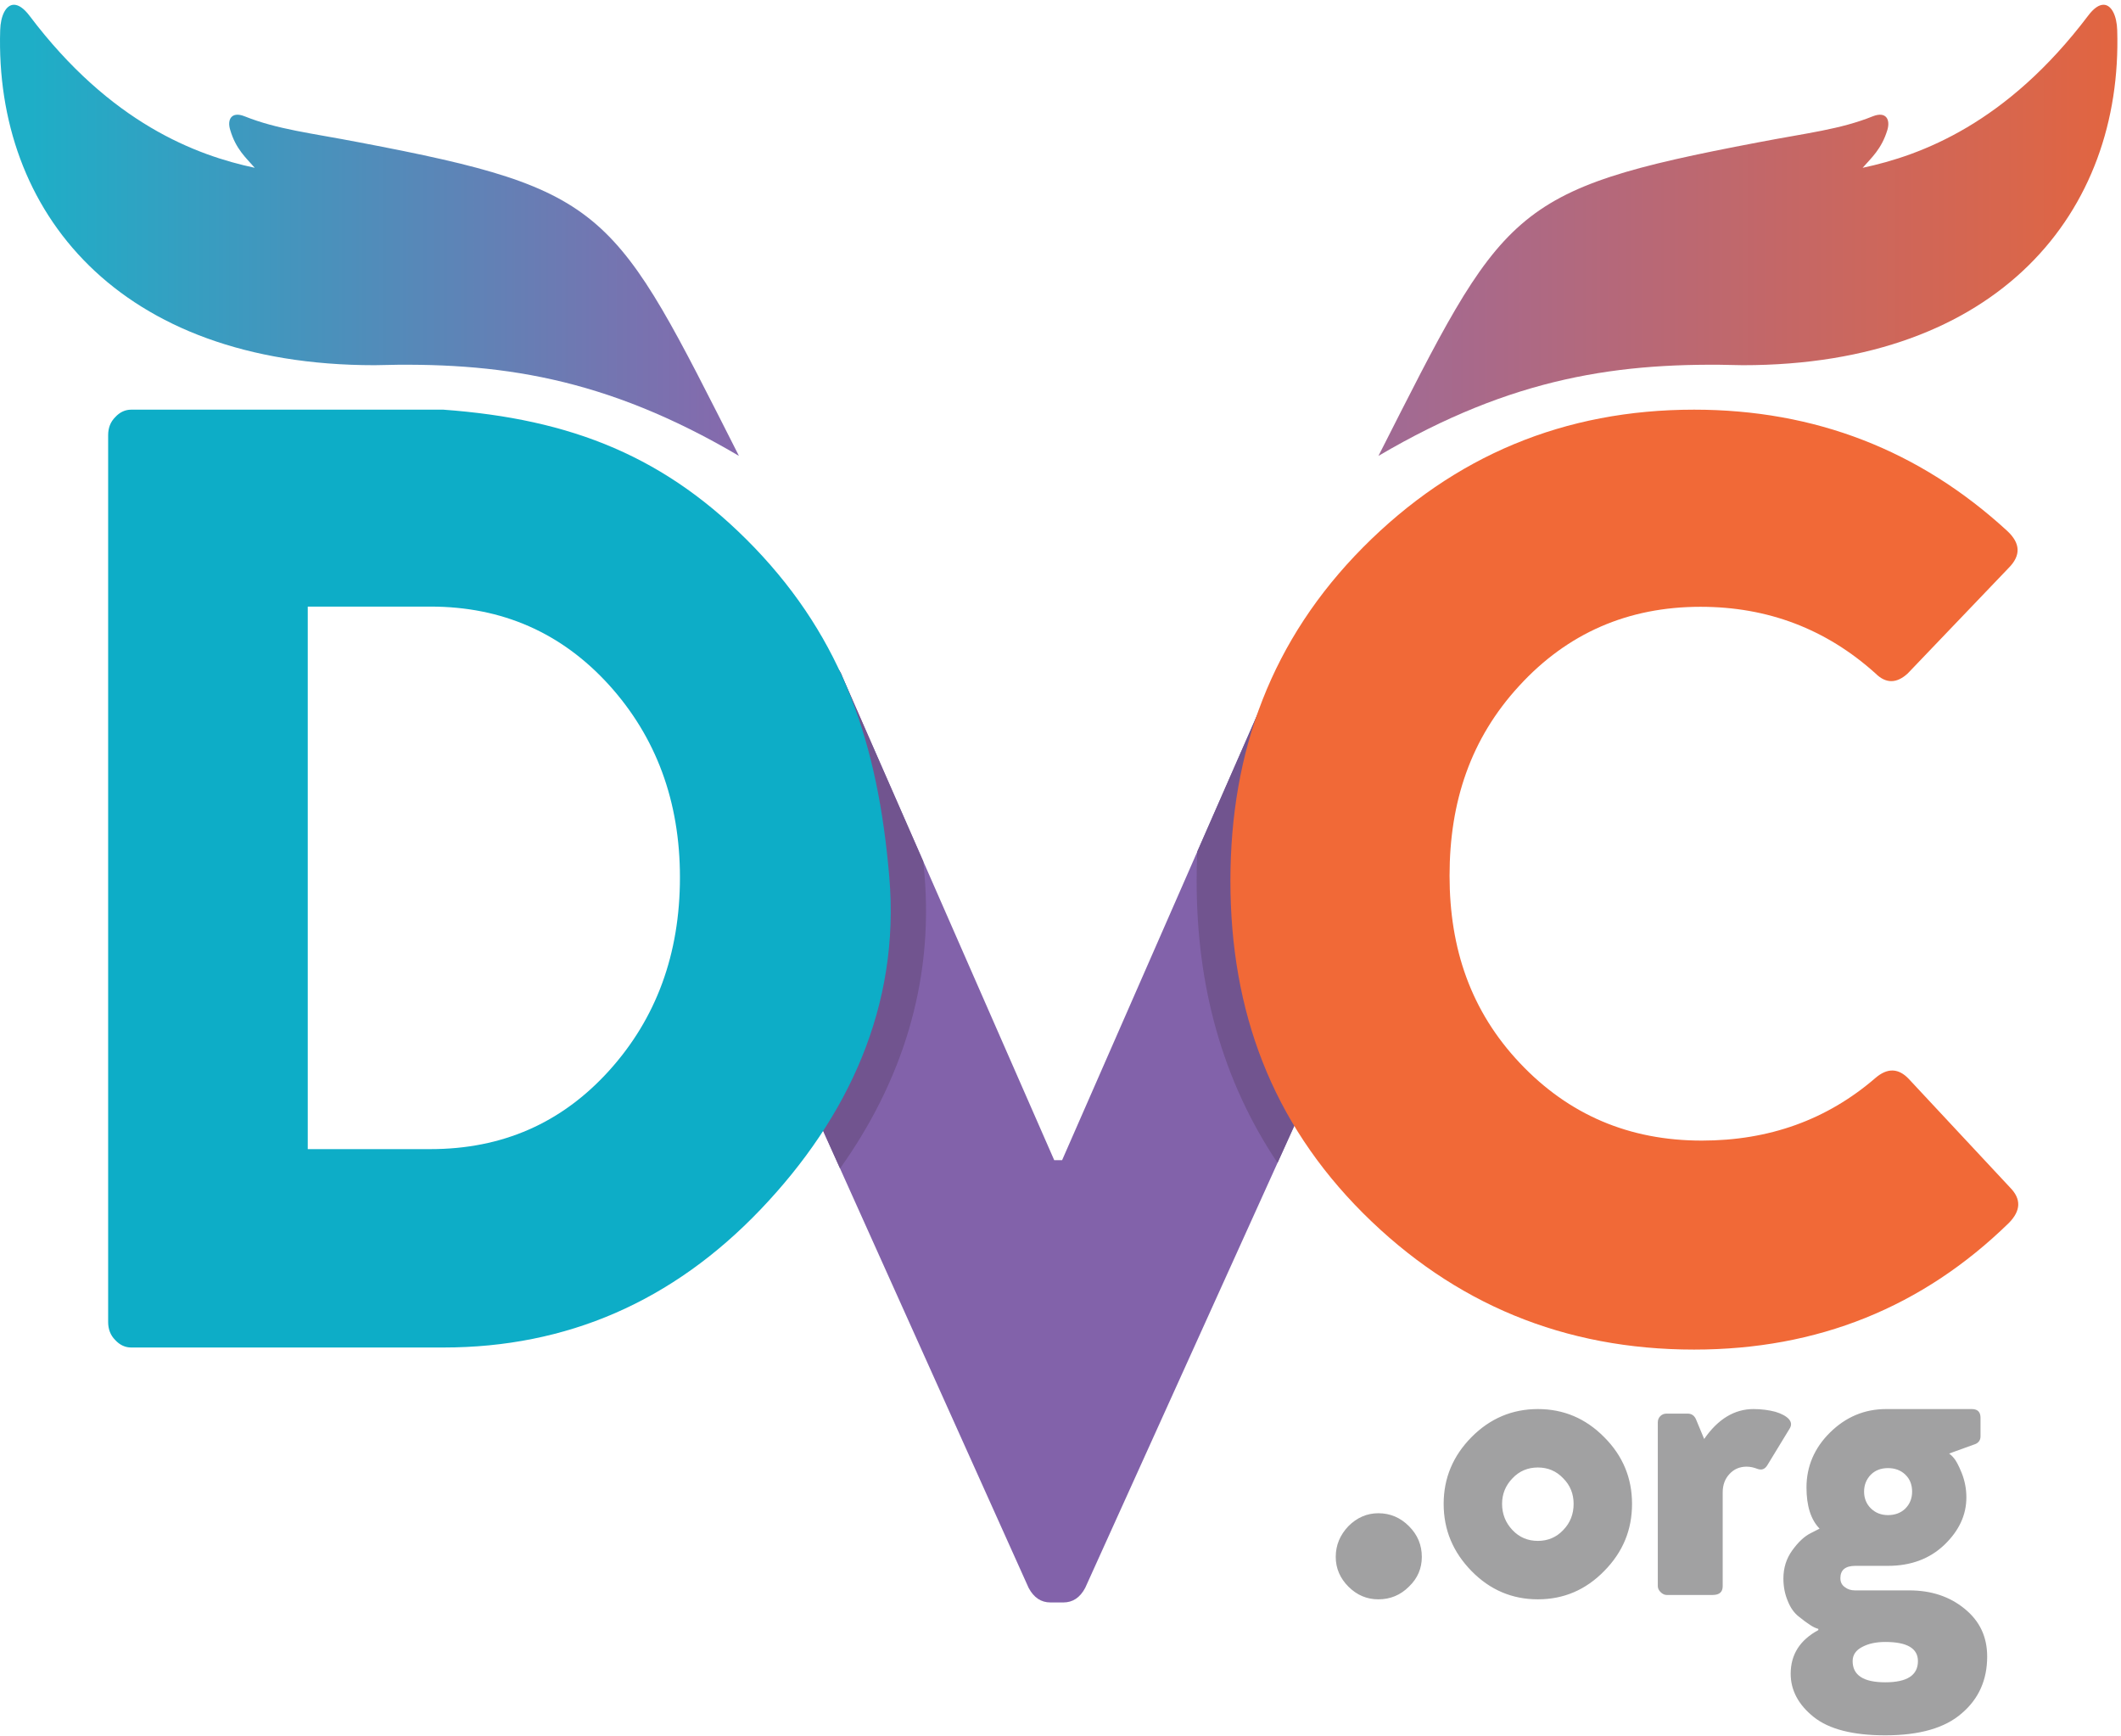
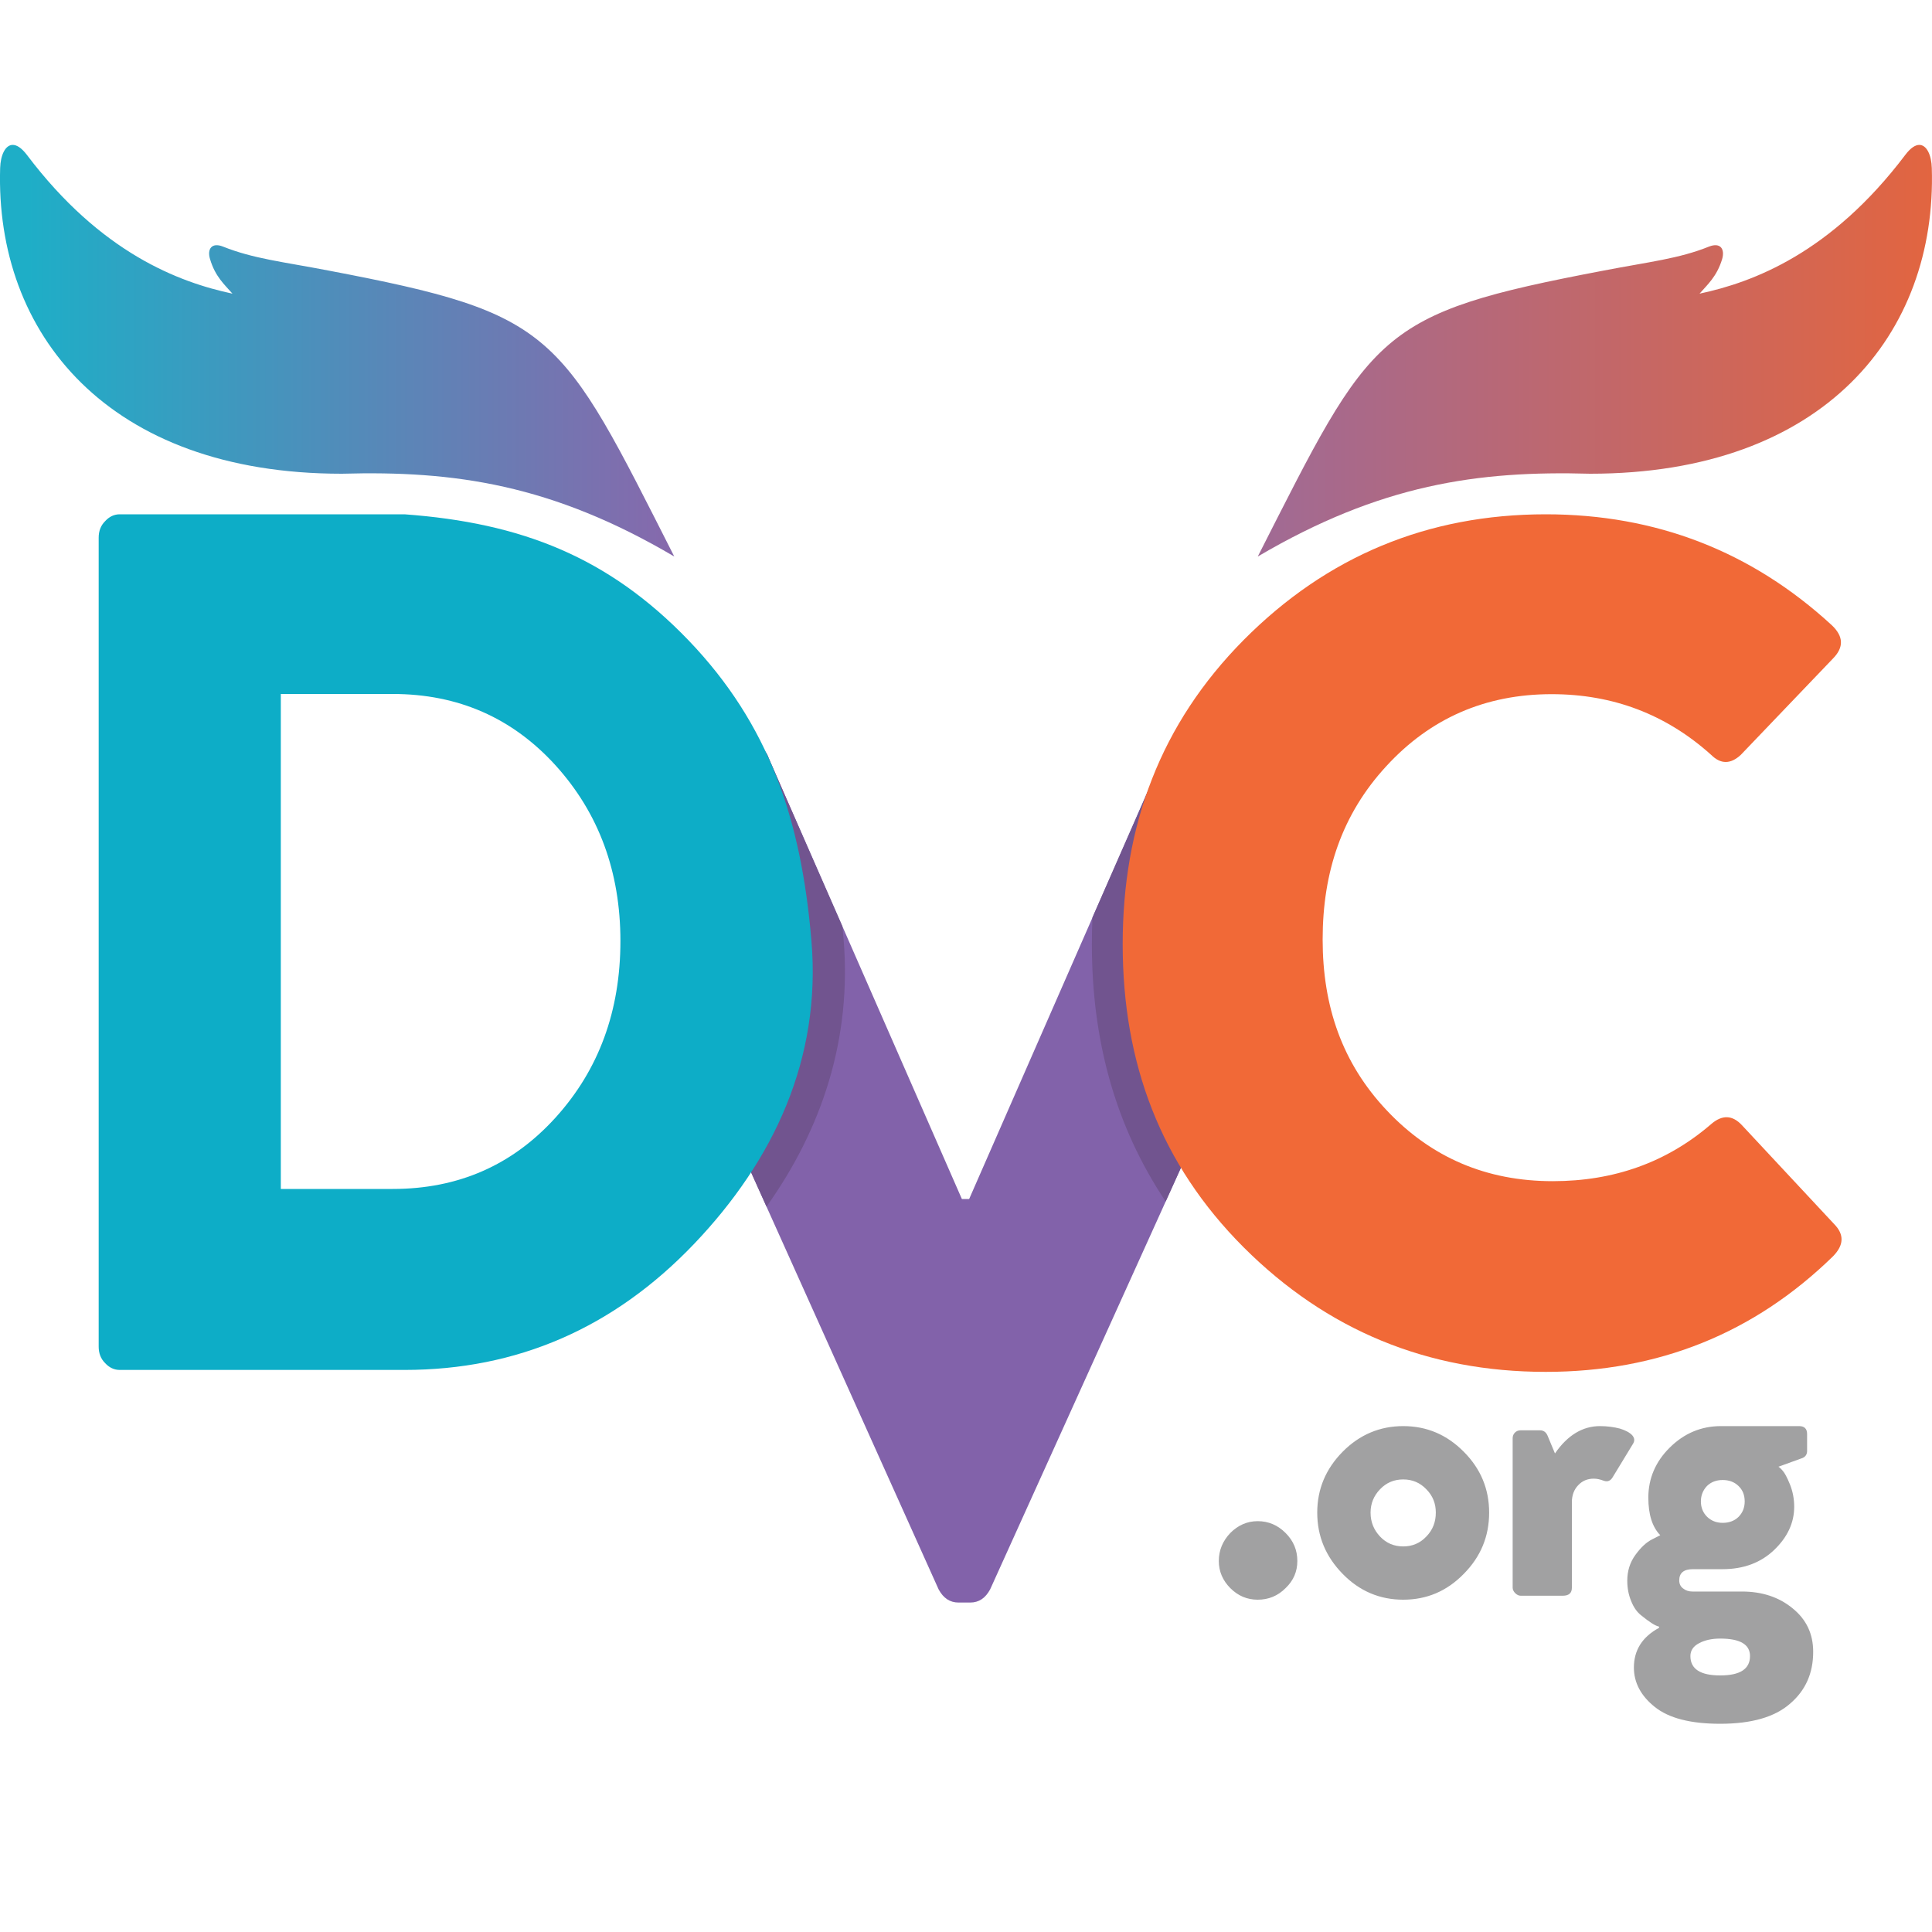
- <svg xmlns="http://www.w3.org/2000/svg" width="424" height="347" viewBox="0 0 424 347" fill="none">
-   <path d="M300.274 300.604C300.274 302.64 300.981 304.386 302.353 305.841C303.725 307.296 305.429 308.003 307.424 308.003C309.418 308.003 311.122 307.296 312.494 305.841C313.908 304.386 314.574 302.64 314.574 300.604C314.574 298.61 313.908 296.906 312.494 295.491C311.122 294.037 309.418 293.33 307.424 293.33C305.429 293.33 303.725 294.037 302.353 295.491C300.981 296.906 300.274 298.61 300.274 300.604ZM288.595 300.604C288.595 295.45 290.465 291.003 294.164 287.261C297.864 283.521 302.311 281.65 307.424 281.65C312.577 281.65 316.983 283.521 320.684 287.261C324.424 291.003 326.253 295.45 326.253 300.604C326.253 305.799 324.424 310.247 320.684 314.029C316.983 317.812 312.577 319.682 307.424 319.682C302.311 319.682 297.864 317.812 294.164 314.029C290.465 310.247 288.595 305.799 288.595 300.604ZM331.406 317.065V284.31C331.406 283.811 331.573 283.396 331.906 283.064C332.238 282.73 332.653 282.564 333.153 282.564H337.392C338.141 282.564 338.681 282.938 339.013 283.645L340.675 287.635C343.419 283.645 346.744 281.65 350.527 281.65C352.149 281.65 353.604 281.858 354.89 282.191C356.138 282.564 357.053 283.064 357.593 283.645C358.134 284.268 358.176 284.892 357.759 285.557L353.353 292.79C352.855 293.662 352.19 293.912 351.358 293.62C350.611 293.33 349.903 293.163 349.155 293.163C347.784 293.163 346.62 293.662 345.747 294.619C344.833 295.575 344.376 296.821 344.376 298.317V317.065C344.376 318.228 343.71 318.809 342.381 318.809H333.153C332.737 318.809 332.321 318.601 331.948 318.228C331.616 317.895 331.406 317.48 331.406 317.065ZM373.97 294.785C373.097 295.7 372.64 296.821 372.64 298.151C372.64 299.482 373.097 300.604 373.97 301.477C374.884 302.391 376.048 302.848 377.42 302.848C378.791 302.848 379.956 302.433 380.87 301.559C381.785 300.645 382.242 299.523 382.242 298.151C382.242 296.738 381.785 295.616 380.87 294.743C379.956 293.87 378.791 293.454 377.42 293.454C376.048 293.454 374.884 293.87 373.97 294.785ZM370.353 332.027C370.353 334.854 372.515 336.268 376.88 336.268C381.245 336.268 383.405 334.854 383.405 332.027C383.405 329.491 381.245 328.204 376.88 328.204C375.05 328.204 373.512 328.536 372.266 329.201C370.977 329.866 370.353 330.822 370.353 332.027ZM356.513 315.527C356.513 313.406 357.094 311.536 358.3 309.873C359.504 308.211 360.71 307.088 361.958 306.465L363.744 305.55C361.999 303.763 361.127 301.02 361.127 297.32C361.127 293.122 362.707 289.424 365.824 286.348C368.983 283.23 372.723 281.65 377.046 281.65H394.171C395.335 281.65 395.917 282.232 395.917 283.396V287.095C395.917 287.801 395.584 288.342 394.919 288.633L389.64 290.544C389.89 290.71 390.222 291.003 390.595 291.459C390.971 291.875 391.511 292.831 392.134 294.369C392.758 295.907 393.09 297.57 393.09 299.315C393.09 302.807 391.635 305.965 388.684 308.792C385.775 311.577 381.992 312.991 377.42 312.991H370.895C368.9 312.991 367.902 313.821 367.902 315.442C367.902 316.233 368.192 316.814 368.775 317.231C369.356 317.688 370.021 317.895 370.811 317.895H381.66C386.024 317.895 389.724 319.101 392.716 321.552C395.751 324.005 397.247 327.164 397.247 331.112C397.247 335.769 395.584 339.551 392.177 342.461C388.809 345.412 383.697 346.867 376.88 346.867C370.438 346.867 365.656 345.661 362.58 343.208C359.504 340.757 357.967 337.847 357.967 334.564C357.967 330.738 359.797 327.829 363.495 325.834V325.585C362.997 325.461 362.458 325.211 361.833 324.794C361.252 324.421 360.503 323.881 359.589 323.132C358.674 322.426 357.926 321.386 357.385 320.014C356.804 318.643 356.513 317.148 356.513 315.527ZM267.022 311.204C267.022 308.834 267.895 306.798 269.558 305.052C271.262 303.348 273.257 302.474 275.542 302.474C277.912 302.474 279.948 303.348 281.652 305.052C283.398 306.798 284.23 308.834 284.23 311.204C284.23 313.489 283.398 315.484 281.652 317.148C279.948 318.852 277.912 319.682 275.542 319.682C273.257 319.682 271.262 318.852 269.558 317.148C267.895 315.484 267.022 313.489 267.022 311.204Z" fill="#A1A1A2" />
-   <path d="M278.993 180.271L216.936 317.398C215.897 319.35 214.442 320.307 212.571 320.307H209.994C208.124 320.307 206.669 319.35 205.63 317.398L140.995 173.662L164.023 132.345C166.267 132.345 167.722 133.302 168.387 135.255L210.743 231.897H212.323L254.677 135.255C255.343 133.302 256.798 132.345 259.042 132.345L278.993 180.271Z" fill="#8262AA" />
-   <path d="M167.93 233.558L140.995 173.662L164.023 132.345C166.268 132.345 167.722 133.302 168.387 135.255L184.556 172.166C184.639 173.039 184.722 173.87 184.806 174.744C186.676 196.69 180.109 216.474 167.93 233.558ZM278.993 180.271L255.385 232.435C244.329 215.934 239.215 197.064 239.215 176.072C239.215 174.119 239.256 172.166 239.34 170.213L254.678 135.255C255.343 133.302 256.798 132.345 259.042 132.345L278.993 180.271Z" fill="#71548F" />
-   <path d="M272.484 242.496C254.278 224.29 245.966 202.177 245.966 176.073C245.966 150.012 254.278 127.775 272.484 109.403C290.69 91.072 312.761 81.886 338.655 81.886C362.806 81.886 383.714 89.991 401.296 106.161C403.914 108.612 403.998 111.024 401.587 113.475L381.386 134.591C379.142 136.669 376.979 136.669 374.902 134.591C365.05 125.737 353.412 121.29 339.944 121.29C325.438 121.29 313.343 126.569 303.7 137.086C294.015 147.601 289.775 160.238 289.775 175.035C289.775 189.665 294.057 202.134 303.824 212.485C313.592 222.835 325.688 227.989 340.194 227.989C353.661 227.989 365.217 223.832 374.902 215.478C377.312 213.399 379.557 213.483 381.635 215.727L401.836 237.383C404.081 239.669 403.998 241.996 401.587 244.449C384.295 261.324 363.346 269.762 338.655 269.762C312.761 269.762 290.69 260.659 272.484 242.496Z" fill="#F16937" />
-   <path d="M61.522 130.06V188.585V229.693H86.046C100.385 229.693 112.273 224.498 121.75 214.023C131.186 203.589 135.924 190.705 135.924 175.367C135.924 160.195 131.186 147.351 121.75 136.919C112.273 126.486 100.385 121.248 86.046 121.248H61.522V121.29V130.06ZM21.619 264.233V188.585V128.73V119.753V103.376V86.998C21.619 85.543 22.076 84.338 23.032 83.383C23.947 82.384 25.027 81.886 26.233 81.886H88.623C114.227 83.756 133.306 91.238 150.887 109.527C168.429 127.858 175.536 148.599 177.781 175.367C179.942 201.055 169.592 223.375 152.052 241.747C134.469 260.161 113.313 269.347 88.623 269.347H26.233C25.027 269.347 23.947 268.847 23.032 267.85C22.076 266.894 21.619 265.688 21.619 264.233Z" fill="#0DADC7" />
-   <path d="M417.421 3.149C401.165 24.643 384.119 31.047 372.351 33.542C374.098 31.546 376.136 29.8 377.299 25.974C377.923 23.854 377.008 22.233 374.431 23.23C367.819 25.891 361.334 26.557 351.397 28.469C301.338 37.991 300.673 41.69 275.56 91.126C302.419 75.327 323.748 72.292 348.403 72.998C399.751 72.998 424.365 42.19 423.242 6.017C423.161 3.202 422.128 0.95 420.498 0.951C419.626 0.951 418.581 1.597 417.421 3.149Z" fill="url(#paint0_linear)" />
-   <path d="M0.037 6.017C-1.086 42.19 23.569 72.998 74.876 72.998C99.531 72.291 120.902 75.326 147.719 91.126C122.648 41.69 121.941 37.991 71.882 28.468C61.987 26.557 55.5 25.891 48.849 23.23C46.313 22.231 45.356 23.854 46.021 25.974C47.143 29.8 49.181 31.545 50.927 33.541C39.202 31.046 22.114 24.643 5.9 3.149C4.725 1.598 3.671 0.951 2.792 0.951C1.151 0.951 0.118 3.202 0.037 6.017Z" fill="url(#paint1_linear)" />
+ <svg xmlns="http://www.w3.org/2000/svg" width="40" height="40" viewBox="0 0 40 40" fill="none">
+   <path d="M28.376 31.317C28.376 31.51 28.443 31.675 28.572 31.812C28.702 31.95 28.863 32.017 29.052 32.017C29.24 32.017 29.401 31.95 29.531 31.812C29.664 31.675 29.727 31.51 29.727 31.317C29.727 31.129 29.664 30.968 29.531 30.834C29.401 30.697 29.24 30.63 29.052 30.63C28.863 30.63 28.702 30.697 28.572 30.834C28.443 30.968 28.376 31.129 28.376 31.317ZM27.272 31.317C27.272 30.83 27.449 30.41 27.799 30.056C28.148 29.703 28.569 29.526 29.052 29.526C29.539 29.526 29.955 29.703 30.305 30.056C30.658 30.41 30.831 30.83 30.831 31.317C30.831 31.808 30.658 32.229 30.305 32.586C29.955 32.944 29.539 33.12 29.052 33.12C28.569 33.12 28.148 32.944 27.799 32.586C27.449 32.229 27.272 31.808 27.272 31.317ZM31.318 32.873V29.777C31.318 29.73 31.334 29.691 31.365 29.66C31.397 29.628 31.436 29.613 31.483 29.613H31.884C31.954 29.613 32.005 29.648 32.037 29.715L32.194 30.092C32.453 29.715 32.767 29.526 33.125 29.526C33.278 29.526 33.416 29.546 33.537 29.577C33.655 29.613 33.742 29.66 33.793 29.715C33.844 29.774 33.848 29.833 33.808 29.895L33.392 30.579C33.345 30.661 33.282 30.685 33.203 30.657C33.133 30.63 33.066 30.614 32.995 30.614C32.866 30.614 32.756 30.661 32.673 30.752C32.587 30.842 32.544 30.96 32.544 31.101V32.873C32.544 32.983 32.481 33.038 32.355 33.038H31.483C31.444 33.038 31.404 33.018 31.369 32.983C31.338 32.951 31.318 32.912 31.318 32.873ZM35.34 30.767C35.258 30.854 35.215 30.96 35.215 31.085C35.215 31.211 35.258 31.317 35.34 31.4C35.427 31.486 35.537 31.529 35.666 31.529C35.796 31.529 35.906 31.49 35.992 31.408C36.079 31.321 36.122 31.215 36.122 31.085C36.122 30.952 36.079 30.846 35.992 30.764C35.906 30.681 35.796 30.642 35.666 30.642C35.537 30.642 35.427 30.681 35.34 30.767ZM34.998 34.287C34.998 34.554 35.203 34.688 35.615 34.688C36.028 34.688 36.232 34.554 36.232 34.287C36.232 34.047 36.028 33.925 35.615 33.925C35.442 33.925 35.297 33.957 35.179 34.02C35.057 34.083 34.998 34.173 34.998 34.287ZM33.691 32.727C33.691 32.527 33.745 32.35 33.859 32.193C33.973 32.036 34.087 31.93 34.205 31.871L34.374 31.785C34.209 31.616 34.127 31.357 34.127 31.007C34.127 30.61 34.276 30.261 34.571 29.97C34.869 29.675 35.222 29.526 35.631 29.526H37.249C37.359 29.526 37.414 29.581 37.414 29.691V30.041C37.414 30.107 37.383 30.159 37.32 30.186L36.821 30.367C36.845 30.382 36.876 30.41 36.911 30.453C36.947 30.492 36.998 30.583 37.057 30.728C37.116 30.873 37.147 31.031 37.147 31.195C37.147 31.525 37.01 31.824 36.731 32.091C36.456 32.354 36.098 32.488 35.666 32.488H35.05C34.861 32.488 34.767 32.566 34.767 32.719C34.767 32.794 34.794 32.849 34.849 32.889C34.904 32.932 34.967 32.951 35.042 32.951H36.067C36.479 32.951 36.829 33.065 37.112 33.297C37.399 33.529 37.54 33.827 37.54 34.2C37.54 34.64 37.383 34.998 37.061 35.273C36.742 35.552 36.259 35.689 35.615 35.689C35.007 35.689 34.555 35.575 34.264 35.343C33.973 35.112 33.828 34.837 33.828 34.526C33.828 34.165 34.001 33.89 34.35 33.702V33.678C34.303 33.666 34.252 33.643 34.193 33.603C34.138 33.568 34.068 33.517 33.981 33.446C33.895 33.38 33.824 33.281 33.773 33.152C33.718 33.022 33.691 32.881 33.691 32.727ZM25.234 32.319C25.234 32.095 25.316 31.903 25.473 31.738C25.634 31.577 25.823 31.494 26.039 31.494C26.263 31.494 26.455 31.577 26.616 31.738C26.781 31.903 26.86 32.095 26.86 32.319C26.86 32.535 26.781 32.724 26.616 32.881C26.455 33.042 26.263 33.12 26.039 33.12C25.823 33.12 25.634 33.042 25.473 32.881C25.316 32.724 25.234 32.535 25.234 32.319Z" fill="#A1A1A2" />
+   <path d="M26.365 19.946L20.501 32.904C20.402 33.089 20.265 33.179 20.088 33.179H19.845C19.668 33.179 19.53 33.089 19.432 32.904L13.324 19.321L15.5 15.417C15.712 15.417 15.85 15.507 15.913 15.692L19.915 24.825H20.065L24.067 15.692C24.13 15.507 24.267 15.417 24.48 15.417L26.365 19.946Z" fill="#8262AA" />
+   <path d="M15.87 24.982L13.324 19.321L15.5 15.417C15.712 15.417 15.85 15.507 15.913 15.692L17.441 19.18C17.448 19.262 17.456 19.341 17.464 19.424C17.641 21.497 17.02 23.367 15.87 24.982ZM26.365 19.946L24.134 24.875C23.089 23.316 22.606 21.533 22.606 19.549C22.606 19.364 22.61 19.18 22.618 18.995L24.067 15.692C24.13 15.507 24.267 15.417 24.48 15.417L26.365 19.946Z" fill="#71548F" />
+   <path d="M25.75 25.826C24.029 24.106 23.244 22.016 23.244 19.549C23.244 17.086 24.029 14.985 25.75 13.249C27.47 11.517 29.556 10.648 32.003 10.648C34.285 10.648 36.261 11.414 37.923 12.942C38.17 13.174 38.178 13.402 37.95 13.634L36.041 15.629C35.829 15.825 35.625 15.825 35.428 15.629C34.497 14.792 33.398 14.372 32.125 14.372C30.754 14.372 29.611 14.871 28.7 15.865C27.785 16.858 27.384 18.053 27.384 19.451C27.384 20.834 27.788 22.012 28.712 22.99C29.634 23.968 30.778 24.455 32.148 24.455C33.421 24.455 34.513 24.062 35.428 23.273C35.656 23.076 35.868 23.084 36.065 23.296L37.974 25.343C38.186 25.559 38.178 25.779 37.95 26.011C36.316 27.605 34.336 28.403 32.003 28.403C29.556 28.403 27.47 27.543 25.75 25.826Z" fill="#F16937" />
+   <path d="M5.814 15.201V20.732V24.616H8.131C9.486 24.616 10.61 24.125 11.505 23.135C12.397 22.149 12.845 20.932 12.845 19.482C12.845 18.049 12.397 16.835 11.505 15.849C10.61 14.863 9.486 14.368 8.131 14.368H5.814V14.372V15.201ZM2.043 27.88V20.732V15.075V14.227V12.679V11.132C2.043 10.994 2.086 10.88 2.177 10.79C2.263 10.695 2.365 10.648 2.479 10.648H8.375C10.794 10.825 12.597 11.532 14.259 13.261C15.917 14.993 16.588 16.953 16.8 19.482C17.005 21.91 16.026 24.019 14.369 25.755C12.707 27.495 10.708 28.363 8.375 28.363H2.479C2.365 28.363 2.263 28.316 2.177 28.222C2.086 28.132 2.043 28.018 2.043 27.88Z" fill="#0DADC7" />
+   <path d="M39.446 3.208C37.91 5.239 36.299 5.844 35.187 6.08C35.352 5.891 35.545 5.726 35.655 5.365C35.714 5.164 35.627 5.011 35.384 5.105C34.759 5.357 34.146 5.42 33.207 5.601C28.477 6.5 28.414 6.85 26.041 11.522C28.579 10.029 30.594 9.742 32.924 9.808C37.777 9.808 40.103 6.897 39.996 3.479C39.989 3.213 39.891 3 39.737 3C39.655 3 39.556 3.061 39.446 3.208Z" fill="url(#paint0_linear)" />
+   <path d="M0.003 3.479C-0.103 6.897 2.227 9.808 7.076 9.808C9.406 9.742 11.425 10.028 13.96 11.522C11.59 6.85 11.523 6.5 6.793 5.6C5.858 5.42 5.245 5.357 4.616 5.105C4.377 5.011 4.286 5.164 4.349 5.365C4.455 5.726 4.648 5.891 4.813 6.08C3.705 5.844 2.09 5.239 0.558 3.208C0.446 3.061 0.347 3 0.264 3C0.109 3 0.011 3.213 0.003 3.479Z" fill="url(#paint1_linear)" />
  <defs>
-     <linearGradient id="paint0_linear" x1="275.56" y1="46.038" x2="423.279" y2="46.038" gradientUnits="userSpaceOnUse">
+     <linearGradient id="paint0_linear" x1="26.041" y1="7.261" x2="40" y2="7.261" gradientUnits="userSpaceOnUse">
      <stop stop-color="#A06A95" />
      <stop offset="1" stop-color="#E26540" />
    </linearGradient>
-     <linearGradient id="paint1_linear" x1="7.00744e-05" y1="46.038" x2="147.719" y2="46.038" gradientUnits="userSpaceOnUse">
+     <linearGradient id="paint1_linear" x1="6.62205e-06" y1="7.261" x2="13.96" y2="7.261" gradientUnits="userSpaceOnUse">
      <stop stop-color="#1EAEC7" />
      <stop offset="0.041" stop-color="#1EAEC7" />
      <stop offset="0.994" stop-color="#8669AC" />
      <stop offset="1" stop-color="#8669AC" />
    </linearGradient>
  </defs>
</svg>
